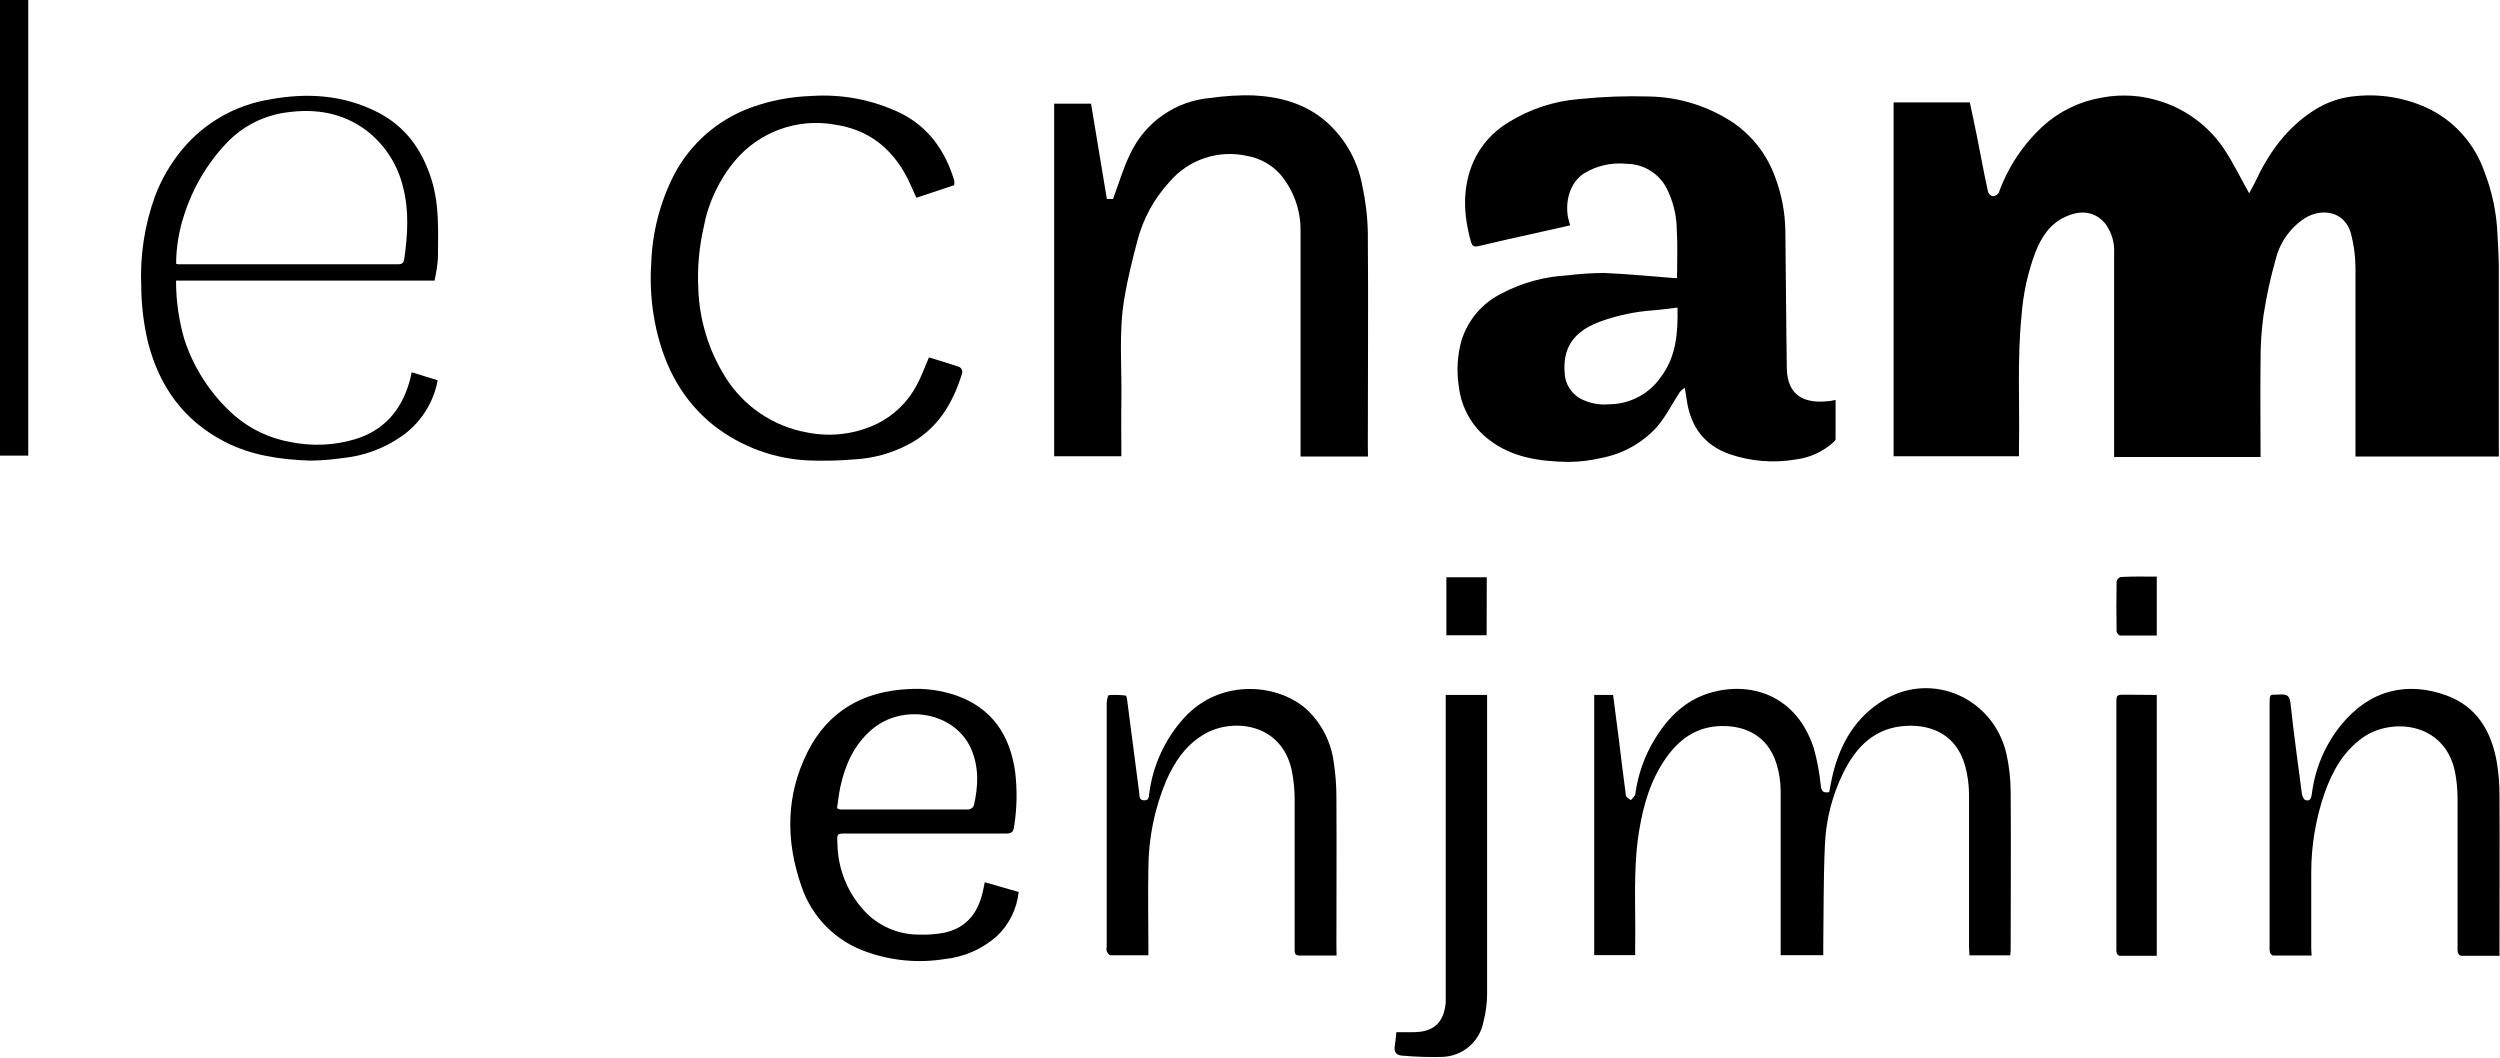
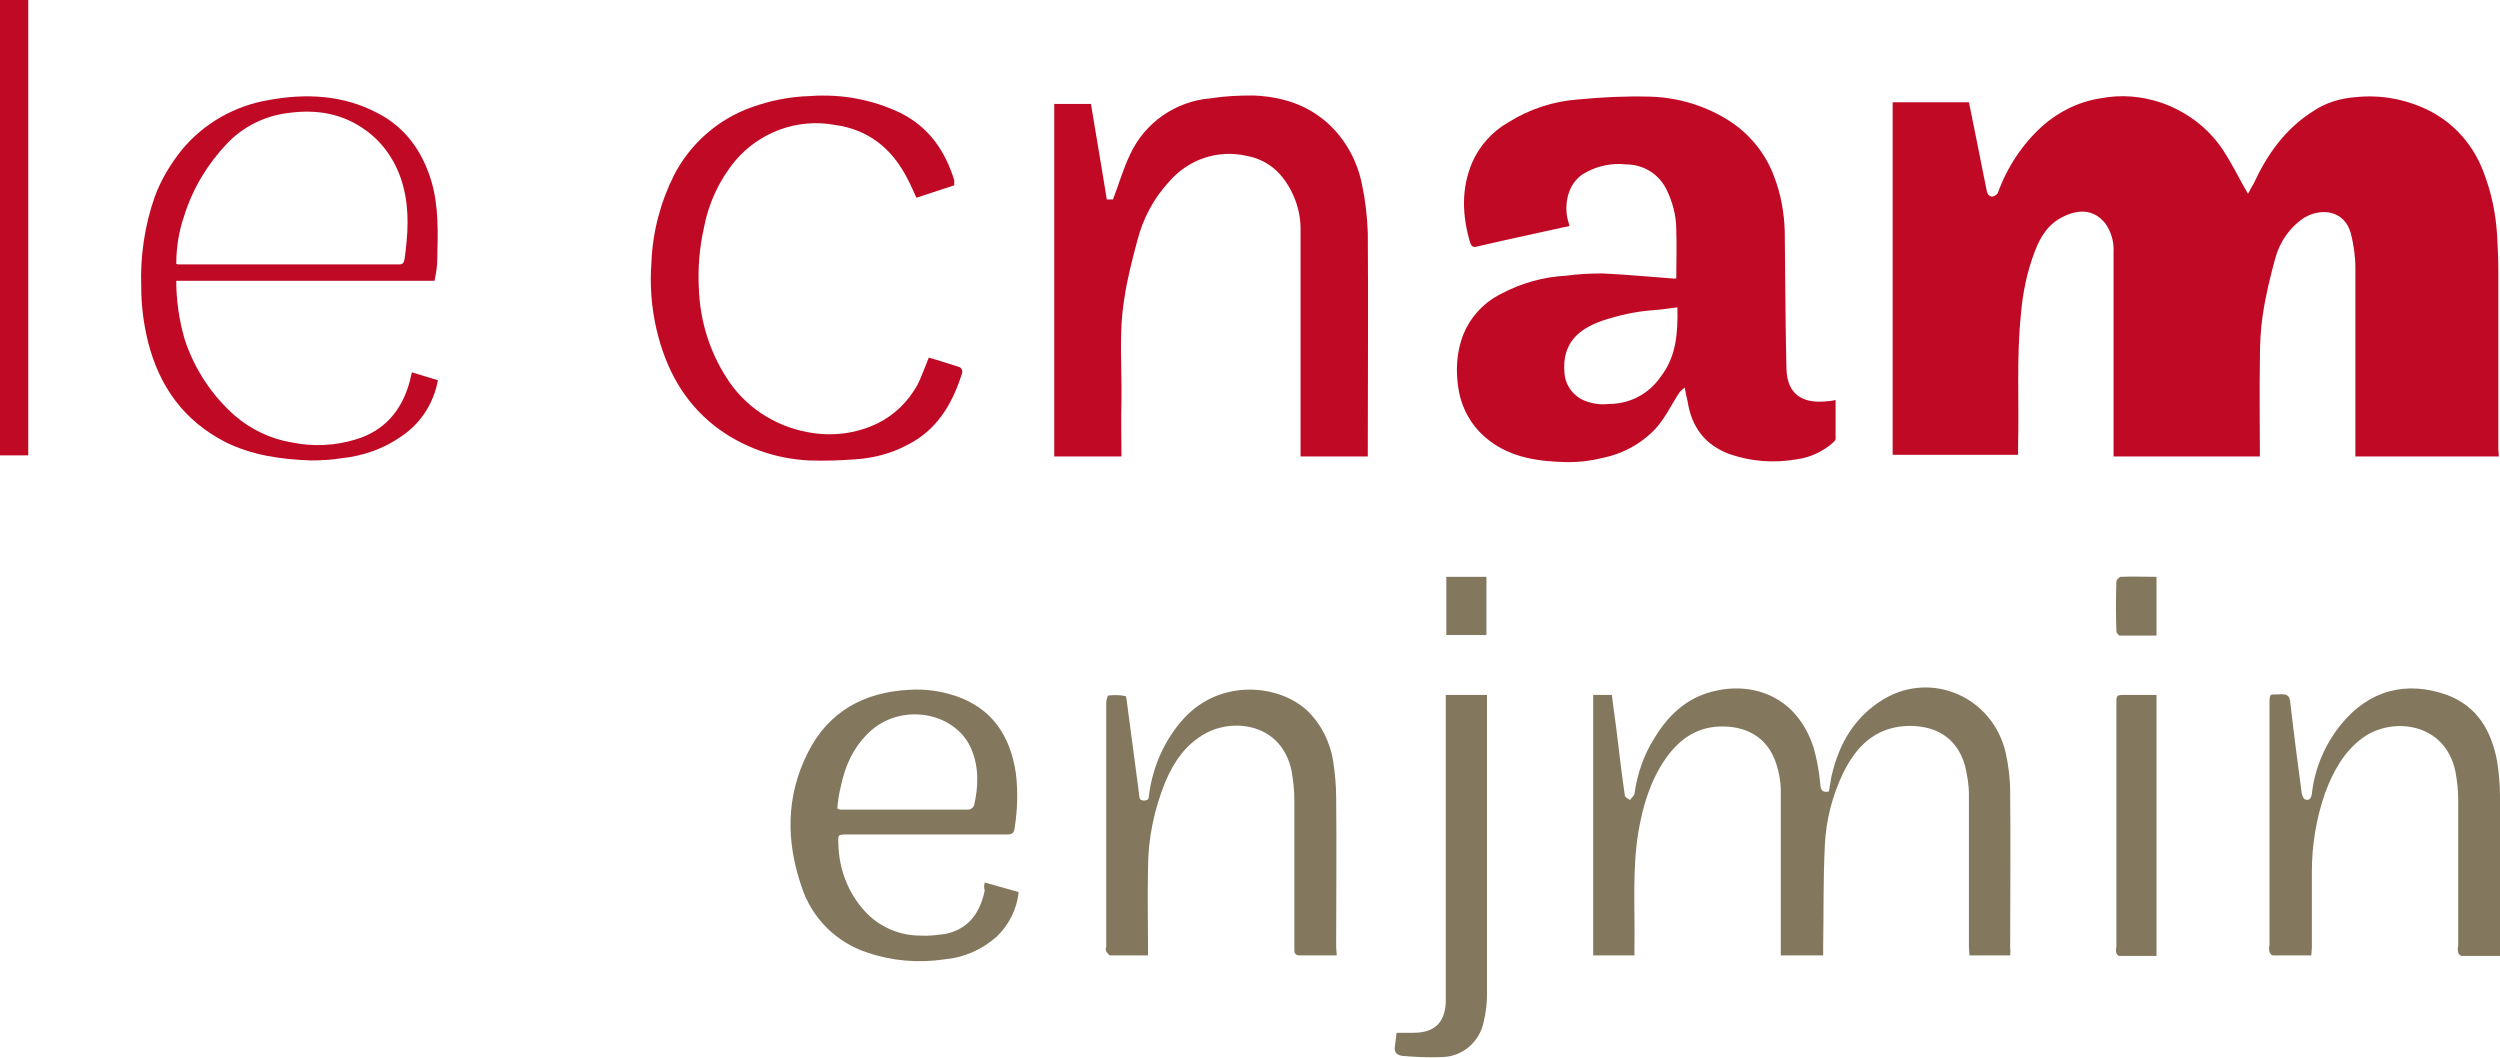
- <svg xmlns="http://www.w3.org/2000/svg" viewBox="0 0 442.49 187.13">
-   <g id="Layer_2" data-name="Layer 2">
-     <g id="Layer_3" data-name="Layer 3">
-       <path d="M0,0H5V80.64H0Z" />
-       <path d="M442.29,80.8H416.91V79.35c0-10.64,0-21.28,0-31.91a24.36,24.36,0,0,0-.79-6.07c-1.08-4-5.15-4.61-8.16-2.76a12.13,12.13,0,0,0-5.17,7.28,81.28,81.28,0,0,0-2.17,10,57,57,0,0,0-.51,8c-.07,5.62,0,11.24,0,17H374.19V79.42c0-11.52,0-23,0-34.56a8.07,8.07,0,0,0-1.52-5.22c-1.79-2.18-4.23-2.57-7.06-1.29s-4.26,3.62-5.33,6.24a40.22,40.22,0,0,0-2.48,11.34c-.78,7.73-.3,15.47-.45,23.2,0,.51,0,1,0,1.63H335.16V18.12h13.49c.4,1.9.84,3.88,1.23,5.86.66,3.35,1.28,6.7,2,10a1.17,1.17,0,0,0,.81.75,1.31,1.31,0,0,0,1.07-.59,29.67,29.67,0,0,1,7.84-11.82A20.52,20.52,0,0,1,372,17.28a20.91,20.91,0,0,1,10.82.79,21.24,21.24,0,0,1,10.69,8.09c1.72,2.54,3.05,5.34,4.58,8.05.26-.5.64-1.16,1-1.85,2.38-5.19,5.58-9.7,10.47-12.83A16,16,0,0,1,417.05,17a24.24,24.24,0,0,1,13.26,2.45,19.6,19.6,0,0,1,9.37,10.81,34.72,34.72,0,0,1,2.37,11.37c.08,1.87.23,3.73.23,5.6q0,16,0,32Z" />
-       <path d="M298.19,68.62a4.71,4.71,0,0,0-.87.77c-1.4,2.13-2.54,4.49-4.22,6.36a17.75,17.75,0,0,1-9.68,5.31,25.78,25.78,0,0,1-5.85.7c-5-.09-9.88-.74-14-3.91a13.8,13.8,0,0,1-5.36-9.43,19.24,19.24,0,0,1,.45-8.09,13.87,13.87,0,0,1,7.14-8.4,28,28,0,0,1,11.5-3.18,59.48,59.48,0,0,1,6.51-.44c4.18.17,8.36.59,12.54.91a2.92,2.92,0,0,0,.48,0c0-2.89.13-5.8-.05-8.69A16.57,16.57,0,0,0,295,33.35,8,8,0,0,0,287.92,29a12,12,0,0,0-7.57,1.7c-2.58,1.7-3.29,5-2.84,7.66.08.49.26,1,.41,1.53l-11.36,2.54c-1.6.36-3.2.74-4.8,1.12-.69.16-1.15.17-1.4-.74-1.35-4.78-1.59-9.54.42-14.18a15.5,15.5,0,0,1,6.25-7,27.78,27.78,0,0,1,12.53-4.1,93.24,93.24,0,0,1,12.38-.45,27.73,27.73,0,0,1,14.88,4.67,19.78,19.78,0,0,1,7.29,9.38A28.08,28.08,0,0,1,316,40.85c.11,8.11.13,16.21.26,24.32.08,5,3.26,6.29,7.36,5.83.38,0,.75-.13,1.27-.22,0,2.4,0,4.67,0,6.94,0,.2-.24.43-.42.59a12.13,12.13,0,0,1-6.55,3,23.73,23.73,0,0,1-11.82-.94c-4.43-1.57-6.84-4.83-7.53-9.42C298.49,70.31,298.38,69.69,298.19,68.62Zm-1.28-14.18c-1.51.17-2.87.38-4.23.48a34.81,34.81,0,0,0-9.19,1.9c-4.19,1.5-6.95,4-6.56,9.12a5.46,5.46,0,0,0,2.9,4.67,9.11,9.11,0,0,0,5,.94,11.18,11.18,0,0,0,9.18-4.88C296.71,63.05,297,58.88,296.91,54.44Z" />
-       <path d="M242.13,80.8H230.19V79.41c0-12.79,0-25.59,0-38.39a15.27,15.27,0,0,0-3.56-10.13,10.23,10.23,0,0,0-5.88-3.29,14,14,0,0,0-13.79,4.63,24.35,24.35,0,0,0-5.64,10.36c-.9,3.41-1.76,6.83-2.33,10.3-1,6-.41,12-.51,18-.06,3.27,0,6.54,0,9.87H186.58V18.35h6.53c.92,5.58,1.85,11.18,2.8,16.87H197c1-2.64,1.77-5.38,3-7.89a17.28,17.28,0,0,1,14.31-10,45.5,45.5,0,0,1,7.46-.45c4.87.24,9.43,1.47,13.22,4.88a19.86,19.86,0,0,1,6.11,11,42.84,42.84,0,0,1,1,8.44c.1,12.67,0,25.35,0,38Z" />
-       <path d="M355.81,169.09h-7.23c0-.53-.07-1-.07-1.54,0-9,0-18,0-27a19.77,19.77,0,0,0-.71-5.08c-1.51-5.27-5.67-7.23-10.4-7-5.56.3-8.89,3.7-11.18,8.38A31.9,31.9,0,0,0,323,149.58c-.27,6-.21,12-.29,18,0,.47,0,.94,0,1.49h-7.54v-1.41c0-9.23,0-18.47,0-27.71a16.66,16.66,0,0,0-.75-4.81c-1.57-5-5.67-6.84-10.18-6.62-4.12.21-7.1,2.4-9.38,5.67-2.73,3.88-4,8.31-4.75,12.92-1.1,6.71-.57,13.48-.69,20.22,0,.55,0,1.1,0,1.73h-7.25V123h3.34c.33,2.57.67,5.13,1,7.7.42,3.36.8,6.73,1.27,10.09,0,.31.56.56.87.84.27-.36.73-.69.79-1.08a25.11,25.11,0,0,1,3.46-9.75c2.44-4,5.65-7.1,10.27-8.31,7-1.84,14.85.69,17.86,9.93a37.21,37.21,0,0,1,1.23,6.56c.13,1,.35,1.43,1.51,1.22.17-.9.33-1.87.55-2.83,1.34-5.7,4.09-10.51,9.26-13.55,8.49-5,19.18-.28,21.53,9.51a31.73,31.73,0,0,1,.77,6.87c.08,9.24,0,18.48,0,27.72C355.89,168.29,355.84,168.64,355.81,169.09Z" />
-       <path d="M164.42,63.26c1.76.54,3.63,1.08,5.47,1.73a1.14,1.14,0,0,1,.43,1c-1.68,5.5-4.48,10.16-9.84,12.83a22.94,22.94,0,0,1-9.14,2.48,66.62,66.62,0,0,1-8.23.2,29.43,29.43,0,0,1-16.67-6.11c-5.58-4.41-8.7-10.26-10.26-17.07a40.91,40.91,0,0,1-.91-11.82,37.16,37.16,0,0,1,4-15.5,25,25,0,0,1,13.75-12,34.21,34.21,0,0,1,10.38-2A31.6,31.6,0,0,1,159.36,20c5,2.49,7.93,6.68,9.53,11.91a3.13,3.13,0,0,1,0,.87L162.19,35c-.52-1.14-1-2.3-1.55-3.41-2.72-5.32-6.91-8.68-12.93-9.54a18.75,18.75,0,0,0-17.65,6.43,25.65,25.65,0,0,0-5.53,11.83,39.63,39.63,0,0,0-.93,10.85,31.44,31.44,0,0,0,4.79,15.59,21.5,21.5,0,0,0,14.49,9.8A19.63,19.63,0,0,0,155.25,75a15.89,15.89,0,0,0,7-6.81C163.07,66.68,163.66,65,164.42,63.26Z" />
-       <path d="M76.91,49.67H31.16A37,37,0,0,0,32.64,60.1a30.58,30.58,0,0,0,8.9,13.48,20.59,20.59,0,0,0,10,4.68,23.4,23.4,0,0,0,11.34-.53c5.07-1.54,8.17-5.13,9.6-10.19.13-.45.22-.92.39-1.65l4.6,1.42a15.51,15.51,0,0,1-6.36,9.89,22.13,22.13,0,0,1-10.61,3.89,41.64,41.64,0,0,1-5.55.44c-5.26-.18-10.44-.89-15.19-3.35-7.29-3.76-11.61-9.84-13.59-17.7A44.08,44.08,0,0,1,25,50.77a41.61,41.61,0,0,1,2.42-16,29.16,29.16,0,0,1,4.83-8.32,25.44,25.44,0,0,1,15.44-8.84c6.58-1.23,13.07-.85,19.16,2.26,4.94,2.53,7.89,6.67,9.53,11.93,1.43,4.59,1.15,9.26,1.13,13.93A28.07,28.07,0,0,1,76.91,49.67Zm-45.74-3a2.78,2.78,0,0,0,.3.1q19.53,0,39.08,0c.69,0,.91-.35,1-.91.61-4.28.89-8.56-.23-12.82A17.85,17.85,0,0,0,64.73,23C60.62,20,56,19.19,50.94,19.87a17.85,17.85,0,0,0-10.85,5.46A32.84,32.84,0,0,0,32.61,38,28,28,0,0,0,31.17,46.7Z" />
-       <path d="M174.3,156.15l6,1.73a12.55,12.55,0,0,1-3.92,7.87,16.41,16.41,0,0,1-9.18,4,27.86,27.86,0,0,1-13.7-1.23,18.5,18.5,0,0,1-11.64-11.63c-2.82-8.06-2.79-16.14,1.1-23.84,3.65-7.24,9.88-10.72,17.9-11.09a21.82,21.82,0,0,1,8.26,1.09c6.45,2.24,9.63,7,10.56,13.58a34.82,34.82,0,0,1-.19,9.67c-.13,1-.5,1.23-1.43,1.23-9.4,0-18.8,0-28.2,0-1.74,0-1.73,0-1.64,1.76A17.94,17.94,0,0,0,152.78,161a13.13,13.13,0,0,0,9.87,4.42,20,20,0,0,0,4.52-.34c4.1-.9,6.11-3.78,6.88-7.71C174.12,157,174.19,156.67,174.3,156.15Zm-26.15-13.09a2.63,2.63,0,0,0,.54.21c7.6,0,15.2,0,22.8,0a1.21,1.21,0,0,0,.88-.7c.79-3.41.94-6.82-.52-10.1-2.84-6.38-12-8.1-17.58-3.32-3.11,2.67-4.68,6.2-5.53,10.11C148.47,140.52,148.34,141.82,148.15,143.06Z" />
-       <path d="M409.14,169.12c-2.36,0-4.59,0-6.82,0-.2,0-.5-.34-.56-.58a4.69,4.69,0,0,1-.05-1.19V124.73c0-2.18.06-1.67,1.71-1.8,1.26-.09,1.86.1,2,1.62.56,5.32,1.32,10.61,2,15.91.06.41.29,1,.59,1.13.83.32,1.07-.28,1.17-1a24.06,24.06,0,0,1,5.13-12.21c5.11-6.33,11.84-7.82,18.76-5.27,5.39,2,7.89,6.38,8.85,11.75a35,35,0,0,1,.48,6c.05,8.92,0,17.84,0,26.76v1.55c-2.34,0-4.57,0-6.79,0-.21,0-.52-.33-.58-.56a4.69,4.69,0,0,1-.05-1.19c0-8.68,0-17.36,0-26a24.91,24.91,0,0,0-.47-4.88c-1.87-8.83-11.41-9.57-16.44-5.9-3.34,2.44-5.24,5.86-6.6,9.65a43.09,43.09,0,0,0-2.39,14.1c0,4.47,0,8.95,0,13.43Z" />
-       <path d="M236.57,169.12c-2.33,0-4.45,0-6.57,0-.64,0-.85-.26-.85-.85,0-1.23,0-2.47,0-3.71,0-7.6,0-15.2,0-22.8a26.54,26.54,0,0,0-.5-5.34c-1.78-8.42-10.3-9.31-15.2-6.64-3.47,1.9-5.55,5-7.08,8.5a40.44,40.44,0,0,0-3.11,15.39c-.1,4.67,0,9.35,0,14,0,.43,0,.86,0,1.41-2.32,0-4.51,0-6.7,0-.24,0-.54-.42-.68-.71a1.85,1.85,0,0,1,0-.82q0-21.54,0-43.07c0-.5.2-1.41.38-1.44a15.44,15.44,0,0,1,3,.07c.09,0,.19.4.22.63l2.16,16.61c.08.56-.09,1.26.85,1.3s.84-.68.92-1.23A24.69,24.69,0,0,1,209.63,127c6.57-7.12,16.89-5.94,21.84-1.26a15.54,15.54,0,0,1,4.59,9.14,40.17,40.17,0,0,1,.48,6.2c.05,8.84,0,17.68,0,26.51Z" />
-       <path d="M255.9,123h7.31v1.33q0,25.86,0,51.71a20.37,20.37,0,0,1-.65,4.85,7.64,7.64,0,0,1-7.32,6.18,61.4,61.4,0,0,1-7-.22c-1-.05-1.58-.57-1.37-1.71.13-.74.17-1.51.28-2.45h3c3.61,0,5.47-1.73,5.74-5.33,0-.55,0-1.12,0-1.68V123Z" />
-       <path d="M381.74,123v46.17c-2.23,0-4.42,0-6.6,0-.17,0-.44-.3-.5-.51a4.23,4.23,0,0,1-.05-1.07V124.59c0-1.63,0-1.63,1.61-1.63Z" />
-       <path d="M263.13,112.44H256V102.17h7.15Z" />
-       <path d="M381.74,102.06v10.43c-2.21,0-4.35,0-6.49,0-.22,0-.62-.49-.62-.76q-.08-4.42,0-8.85a1.08,1.08,0,0,1,.74-.75C377.45,102,379.52,102.06,381.74,102.06Z" />
+ <svg xmlns="http://www.w3.org/2000/svg" version="1.1" id="Layer_1" x="0px" y="0px" viewBox="0 0 442.5 187.1" style="enable-background:new 0 0 442.5 187.1;" xml:space="preserve">
+   <style type="text/css">
+ 	.st0{fill:#C00A25;}
+ 	.st1{fill:#83775E;}
+ </style>
+   <g>
+     <g id="Layer_3">
+       <path class="st0" d="M0,0h5v80.6H0V0z" />
+       <path class="st0" d="M442.3,80.8h-25.4v-1.5c0-10.6,0-21.3,0-31.9c0-2-0.3-4.1-0.8-6.1c-1.1-4-5.1-4.6-8.2-2.8    c-2.6,1.7-4.4,4.3-5.2,7.3c-0.9,3.3-1.7,6.6-2.2,10c-0.4,2.7-0.5,5.3-0.5,8c-0.1,5.6,0,11.2,0,17h-25.9v-1.5c0-11.5,0-23,0-34.6    c0.1-1.9-0.4-3.7-1.5-5.2c-1.8-2.2-4.2-2.6-7.1-1.3s-4.3,3.6-5.3,6.2c-1.4,3.6-2.2,7.5-2.5,11.3c-0.8,7.7-0.3,15.5-0.5,23.2    c0,0.5,0,1,0,1.6h-22.2V18.1h13.5c0.4,1.9,0.8,3.9,1.2,5.9c0.7,3.4,1.3,6.7,2,10c0.1,0.4,0.4,0.7,0.8,0.8c0.4,0,0.8-0.2,1.1-0.6    c1.6-4.5,4.3-8.6,7.8-11.8c2.9-2.6,6.5-4.4,10.4-5c3.6-0.7,7.3-0.4,10.8,0.8c4.3,1.5,8.1,4.3,10.7,8.1c1.7,2.5,3,5.3,4.6,8    c0.3-0.5,0.6-1.2,1-1.8c2.4-5.2,5.6-9.7,10.5-12.8c2.2-1.5,4.8-2.3,7.5-2.5c4.6-0.5,9.2,0.4,13.3,2.5c4.4,2.3,7.7,6.2,9.4,10.8    c1.4,3.6,2.2,7.5,2.4,11.4c0.1,1.9,0.2,3.7,0.2,5.6c0,10.7,0,21.3,0,32L442.3,80.8z" />
+       <path class="st0" d="M298.2,68.6c-0.3,0.2-0.6,0.5-0.9,0.8c-1.4,2.1-2.5,4.5-4.2,6.4c-2.6,2.8-6,4.6-9.7,5.3    c-1.9,0.5-3.9,0.7-5.9,0.7c-5-0.1-9.9-0.7-14-3.9c-3-2.3-4.9-5.7-5.4-9.4c-0.4-2.7-0.3-5.5,0.5-8.1c1.1-3.7,3.7-6.7,7.1-8.4    c3.6-1.9,7.5-3,11.5-3.2c2.2-0.3,4.3-0.4,6.5-0.4c4.2,0.2,8.4,0.6,12.5,0.9c0.2,0,0.3,0,0.5,0c0-2.9,0.1-5.8,0-8.7    c0-2.5-0.7-5-1.8-7.2c-1.4-2.7-4.1-4.3-7.1-4.3c-2.6-0.3-5.3,0.3-7.6,1.7c-2.6,1.7-3.3,5-2.8,7.7c0.1,0.5,0.3,1,0.4,1.5l-11.4,2.5    c-1.6,0.4-3.2,0.7-4.8,1.1c-0.7,0.2-1.1,0.2-1.4-0.7c-1.4-4.8-1.6-9.5,0.4-14.2c1.3-2.9,3.5-5.4,6.3-7c3.8-2.4,8.1-3.8,12.5-4.1    c4.1-0.4,8.2-0.6,12.4-0.5c5.3,0.1,10.5,1.7,14.9,4.7c3.3,2.3,5.9,5.6,7.3,9.4c1.2,3.1,1.8,6.4,1.9,9.7c0.1,8.1,0.1,16.2,0.3,24.3    c0.1,5,3.3,6.3,7.4,5.8c0.4,0,0.8-0.1,1.3-0.2c0,2.4,0,4.7,0,6.9c0,0.2-0.2,0.4-0.4,0.6c-1.8,1.6-4.1,2.7-6.5,3    c-4,0.7-8,0.4-11.8-0.9c-4.4-1.6-6.8-4.8-7.5-9.4C298.5,70.3,298.4,69.7,298.2,68.6z M296.9,54.4c-1.5,0.2-2.9,0.4-4.2,0.5    c-3.1,0.2-6.2,0.9-9.2,1.9c-4.2,1.5-7,4-6.6,9.1c0.1,2,1.2,3.7,2.9,4.7c1.5,0.8,3.3,1.1,5,0.9c3.7,0,7.1-1.8,9.2-4.9    C296.7,63.1,297,58.9,296.9,54.4z" />
+       <path class="st0" d="M242.1,80.8h-11.9v-1.4c0-12.8,0-25.6,0-38.4c0.1-3.7-1.2-7.3-3.6-10.1c-1.5-1.7-3.6-2.9-5.9-3.3    c-5.1-1.2-10.4,0.6-13.8,4.6c-2.7,2.9-4.6,6.5-5.6,10.4c-0.9,3.4-1.8,6.8-2.3,10.3c-1,6-0.4,12-0.5,18c-0.1,3.3,0,6.5,0,9.9h-11.9    V18.4h6.5c0.9,5.6,1.9,11.2,2.8,16.9h1.1c1-2.6,1.8-5.4,3-7.9c2.6-5.7,8.1-9.5,14.3-10c2.5-0.4,5-0.5,7.5-0.5    c4.9,0.2,9.4,1.5,13.2,4.9c3.2,2.9,5.3,6.8,6.1,11c0.6,2.8,0.9,5.6,1,8.4c0.1,12.7,0,25.4,0,38L242.1,80.8z" />
+       <path class="st1" d="M355.8,169.1h-7.2c0-0.5-0.1-1-0.1-1.5c0-9,0-18,0-27c0-1.7-0.3-3.4-0.7-5.1c-1.5-5.3-5.7-7.2-10.4-7    c-5.6,0.3-8.9,3.7-11.2,8.4c-1.9,4-3,8.3-3.2,12.7c-0.3,6-0.2,12-0.3,18c0,0.5,0,0.9,0,1.5h-7.5v-1.4c0-9.2,0-18.5,0-27.7    c0-1.6-0.3-3.3-0.8-4.8c-1.6-5-5.7-6.8-10.2-6.6c-4.1,0.2-7.1,2.4-9.4,5.7c-2.7,3.9-4,8.3-4.8,12.9c-1.1,6.7-0.6,13.5-0.7,20.2    c0,0.6,0,1.1,0,1.7h-7.3V123h3.3c0.3,2.6,0.7,5.1,1,7.7c0.4,3.4,0.8,6.7,1.3,10.1c0,0.3,0.6,0.6,0.9,0.8c0.3-0.4,0.7-0.7,0.8-1.1    c0.5-3.5,1.6-6.8,3.5-9.8c2.4-4,5.6-7.1,10.3-8.3c7-1.8,14.9,0.7,17.9,9.9c0.6,2.1,1,4.3,1.2,6.6c0.1,1,0.4,1.4,1.5,1.2    c0.2-0.9,0.3-1.9,0.5-2.8c1.3-5.7,4.1-10.5,9.3-13.6c8.5-5,19.2-0.3,21.5,9.5c0.5,2.3,0.8,4.6,0.8,6.9c0.1,9.2,0,18.5,0,27.7    C355.9,168.3,355.8,168.6,355.8,169.1z" />
+       <path class="st0" d="M164.4,63.3c1.8,0.5,3.6,1.1,5.5,1.7c0.3,0.2,0.5,0.6,0.4,1c-1.7,5.5-4.5,10.2-9.8,12.8    c-2.8,1.5-6,2.3-9.1,2.5c-2.7,0.2-5.5,0.3-8.2,0.2c-6.1-0.3-11.9-2.4-16.7-6.1c-5.6-4.4-8.7-10.3-10.3-17.1    c-0.9-3.9-1.2-7.9-0.9-11.8c0.2-5.4,1.6-10.7,4-15.5c2.9-5.6,7.8-9.9,13.7-12c3.3-1.2,6.8-1.9,10.4-2c5.5-0.4,11,0.6,16,3    c5,2.5,7.9,6.7,9.5,11.9c0,0.3,0,0.6,0,0.9l-6.7,2.2c-0.5-1.1-1-2.3-1.6-3.4c-2.7-5.3-6.9-8.7-12.9-9.5    c-6.6-1.2-13.3,1.3-17.6,6.4c-2.8,3.4-4.7,7.5-5.5,11.8c-0.8,3.6-1.1,7.2-0.9,10.8c0.2,5.5,1.8,10.9,4.8,15.6    c3.2,5.2,8.5,8.7,14.5,9.8c4.2,0.8,8.5,0.3,12.4-1.6c3-1.5,5.4-3.9,7-6.8C163.1,66.7,163.7,65,164.4,63.3z" />
+       <path class="st0" d="M76.9,49.7H31.2c0,3.5,0.5,7,1.5,10.4c1.7,5.2,4.8,9.9,8.9,13.5c2.8,2.4,6.3,4.1,10,4.7    c3.8,0.8,7.7,0.6,11.3-0.5c5.1-1.5,8.2-5.1,9.6-10.2c0.1-0.4,0.2-0.9,0.4-1.7l4.6,1.4c-0.7,4-3,7.6-6.4,9.9    c-3.1,2.2-6.8,3.5-10.6,3.9c-1.8,0.3-3.7,0.4-5.5,0.4c-5.3-0.2-10.4-0.9-15.2-3.3c-7.3-3.8-11.6-9.8-13.6-17.7    C25.4,57.3,25,54,25,50.8c-0.2-5.4,0.6-10.9,2.4-16c1.1-3,2.8-5.8,4.8-8.3c3.9-4.7,9.4-7.8,15.4-8.8c6.6-1.2,13.1-0.9,19.2,2.3    c4.9,2.5,7.9,6.7,9.5,11.9c1.4,4.6,1.2,9.3,1.1,13.9C77.4,47.1,77.2,48.4,76.9,49.7z M31.2,46.7c0.1,0,0.2,0.1,0.3,0.1    c13,0,26,0,39.1,0c0.7,0,0.9-0.3,1-0.9c0.6-4.3,0.9-8.6-0.2-12.8c-1-4-3.3-7.6-6.6-10c-4.1-3-8.7-3.8-13.8-3.1    c-4.1,0.5-8,2.4-10.9,5.5c-3.4,3.6-6,7.9-7.5,12.7C31.7,40.8,31.2,43.7,31.2,46.7L31.2,46.7z" />
+       <path class="st1" d="M174.3,156.2l6,1.7c-0.3,3-1.7,5.8-3.9,7.9c-2.6,2.3-5.8,3.7-9.2,4c-4.6,0.7-9.3,0.3-13.7-1.2    c-5.5-1.8-9.8-6.1-11.6-11.6c-2.8-8.1-2.8-16.1,1.1-23.8c3.6-7.2,9.9-10.7,17.9-11.1c2.8-0.2,5.6,0.2,8.3,1.1    c6.4,2.2,9.6,7,10.6,13.6c0.4,3.2,0.3,6.5-0.2,9.7c-0.1,1-0.5,1.2-1.4,1.2c-9.4,0-18.8,0-28.2,0c-1.7,0-1.7,0-1.6,1.8    c0.1,4.3,1.7,8.5,4.6,11.7c2.5,2.8,6.1,4.4,9.9,4.4c1.5,0.1,3-0.1,4.5-0.3c4.1-0.9,6.1-3.8,6.9-7.7    C174.1,157,174.2,156.7,174.3,156.2z M148.2,143.1c0.2,0.1,0.4,0.2,0.5,0.2c7.6,0,15.2,0,22.8,0c0.4-0.1,0.7-0.3,0.9-0.7    c0.8-3.4,0.9-6.8-0.5-10.1c-2.8-6.4-12-8.1-17.6-3.3c-3.1,2.7-4.7,6.2-5.5,10.1C148.5,140.5,148.3,141.8,148.2,143.1L148.2,143.1z    " />
+       <path class="st1" d="M409.1,169.1c-2.4,0-4.6,0-6.8,0c-0.2,0-0.5-0.3-0.6-0.6c-0.1-0.4-0.1-0.8,0-1.2v-42.6c0-2.2,0.1-1.7,1.7-1.8    c1.3-0.1,1.9,0.1,2,1.6c0.6,5.3,1.3,10.6,2,15.9c0.1,0.4,0.3,1,0.6,1.1c0.8,0.3,1.1-0.3,1.2-1c0.5-4.5,2.3-8.7,5.1-12.2    c5.1-6.3,11.8-7.8,18.8-5.3c5.4,2,7.9,6.4,8.9,11.8c0.3,2,0.5,4,0.5,6c0,8.9,0,17.8,0,26.8v1.6c-2.3,0-4.6,0-6.8,0    c-0.2,0-0.5-0.3-0.6-0.6c-0.1-0.4-0.1-0.8,0-1.2c0-8.7,0-17.4,0-26c0-1.6-0.2-3.3-0.5-4.9c-1.9-8.8-11.4-9.6-16.4-5.9    c-3.3,2.4-5.2,5.9-6.6,9.6c-1.6,4.5-2.4,9.3-2.4,14.1c0,4.5,0,8.9,0,13.4L409.1,169.1z" />
+       <path class="st1" d="M236.6,169.1c-2.3,0-4.4,0-6.6,0c-0.6,0-0.9-0.3-0.9-0.9c0-1.2,0-2.5,0-3.7c0-7.6,0-15.2,0-22.8    c0-1.8-0.2-3.6-0.5-5.3c-1.8-8.4-10.3-9.3-15.2-6.6c-3.5,1.9-5.6,5-7.1,8.5c-2,4.9-3.1,10.1-3.1,15.4c-0.1,4.7,0,9.4,0,14    c0,0.4,0,0.9,0,1.4c-2.3,0-4.5,0-6.7,0c-0.2,0-0.5-0.4-0.7-0.7c-0.1-0.3-0.1-0.6,0-0.8c0-14.4,0-28.7,0-43.1    c0-0.5,0.2-1.4,0.4-1.4c1-0.1,2-0.1,3,0.1c0.1,0,0.2,0.4,0.2,0.6l2.2,16.6c0.1,0.6-0.1,1.3,0.9,1.3s0.8-0.7,0.9-1.2    c0.7-5,2.8-9.7,6.2-13.4c6.6-7.1,16.9-5.9,21.8-1.3c2.5,2.4,4.1,5.7,4.6,9.1c0.3,2.1,0.5,4.1,0.5,6.2c0.1,8.8,0,17.7,0,26.5    L236.6,169.1z" />
+       <path class="st1" d="M255.9,123h7.3v1.3c0,17.2,0,34.5,0,51.7c0,1.6-0.2,3.3-0.6,4.9c-0.7,3.5-3.7,6.1-7.3,6.2    c-2.3,0.1-4.7,0-7-0.2c-1-0.1-1.6-0.6-1.4-1.7c0.1-0.7,0.2-1.5,0.3-2.4h3c3.6,0,5.5-1.7,5.7-5.3c0-0.6,0-1.1,0-1.7L255.9,123    L255.9,123z" />
+       <path class="st1" d="M381.7,123v46.2c-2.2,0-4.4,0-6.6,0c-0.2,0-0.4-0.3-0.5-0.5c-0.1-0.4-0.1-0.7,0-1.1v-43c0-1.6,0-1.6,1.6-1.6    L381.7,123z" />
+       <path class="st1" d="M263.1,112.4H256v-10.3h7.1L263.1,112.4z" />
+       <path class="st1" d="M381.7,102.1v10.4c-2.2,0-4.4,0-6.5,0c-0.2,0-0.6-0.5-0.6-0.8c-0.1-2.9-0.1-5.9,0-8.8    c0.1-0.4,0.4-0.6,0.7-0.8C377.5,102,379.5,102.1,381.7,102.1z" />
    </g>
  </g>
</svg>
